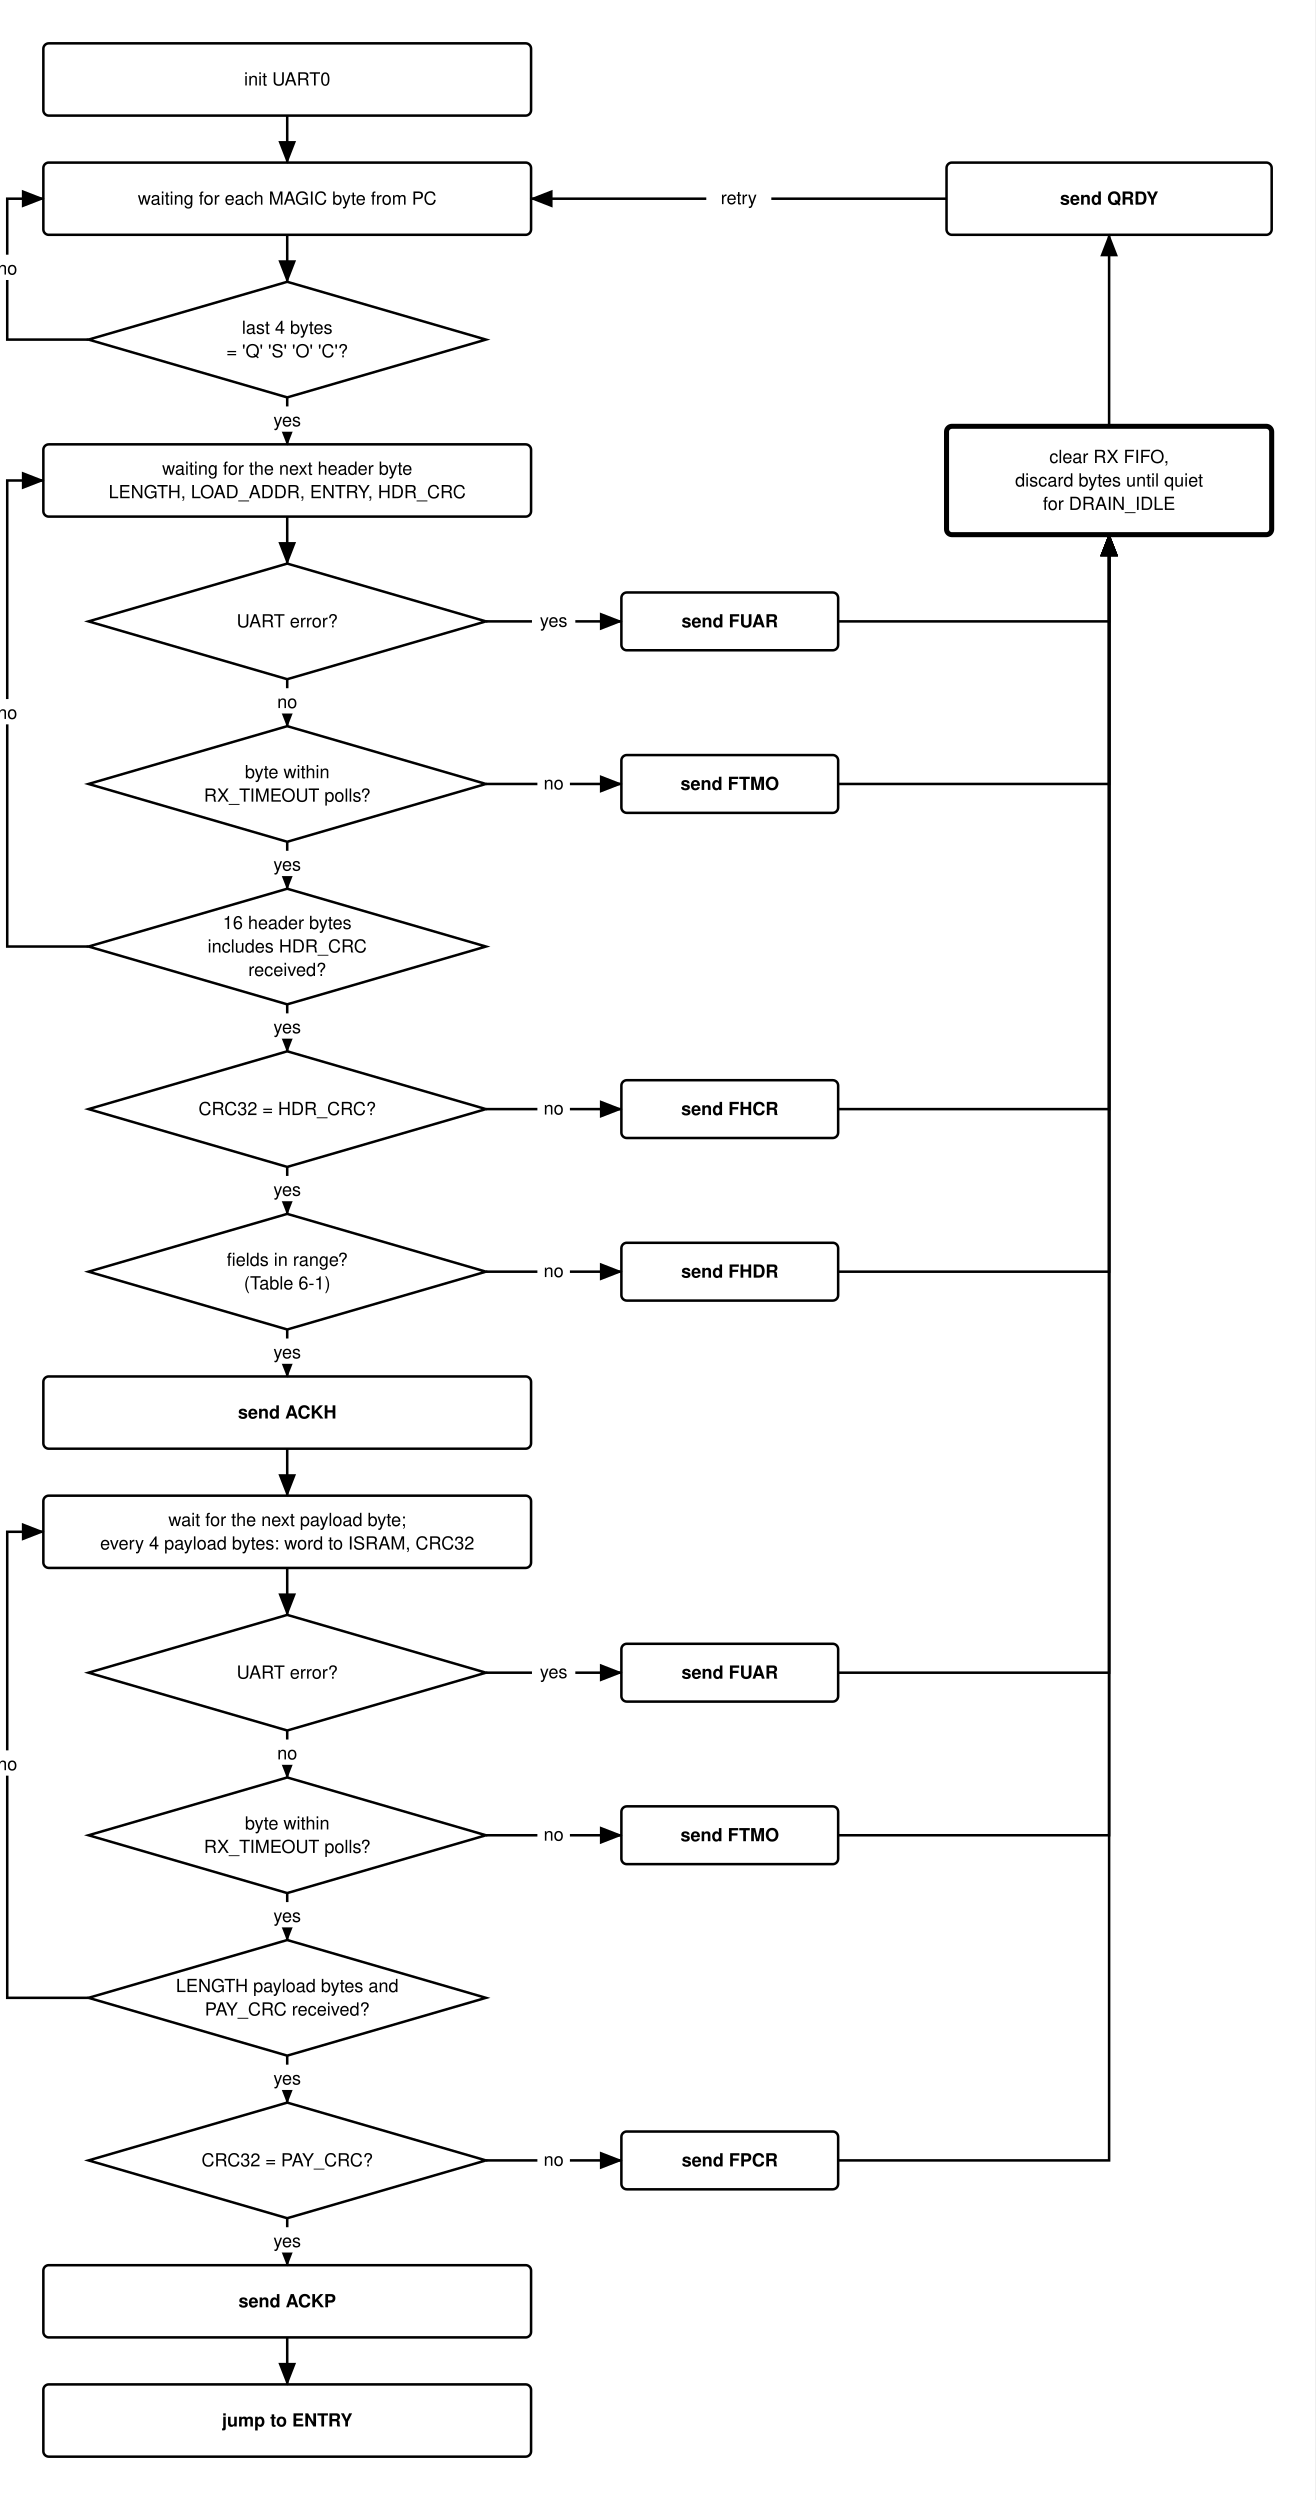
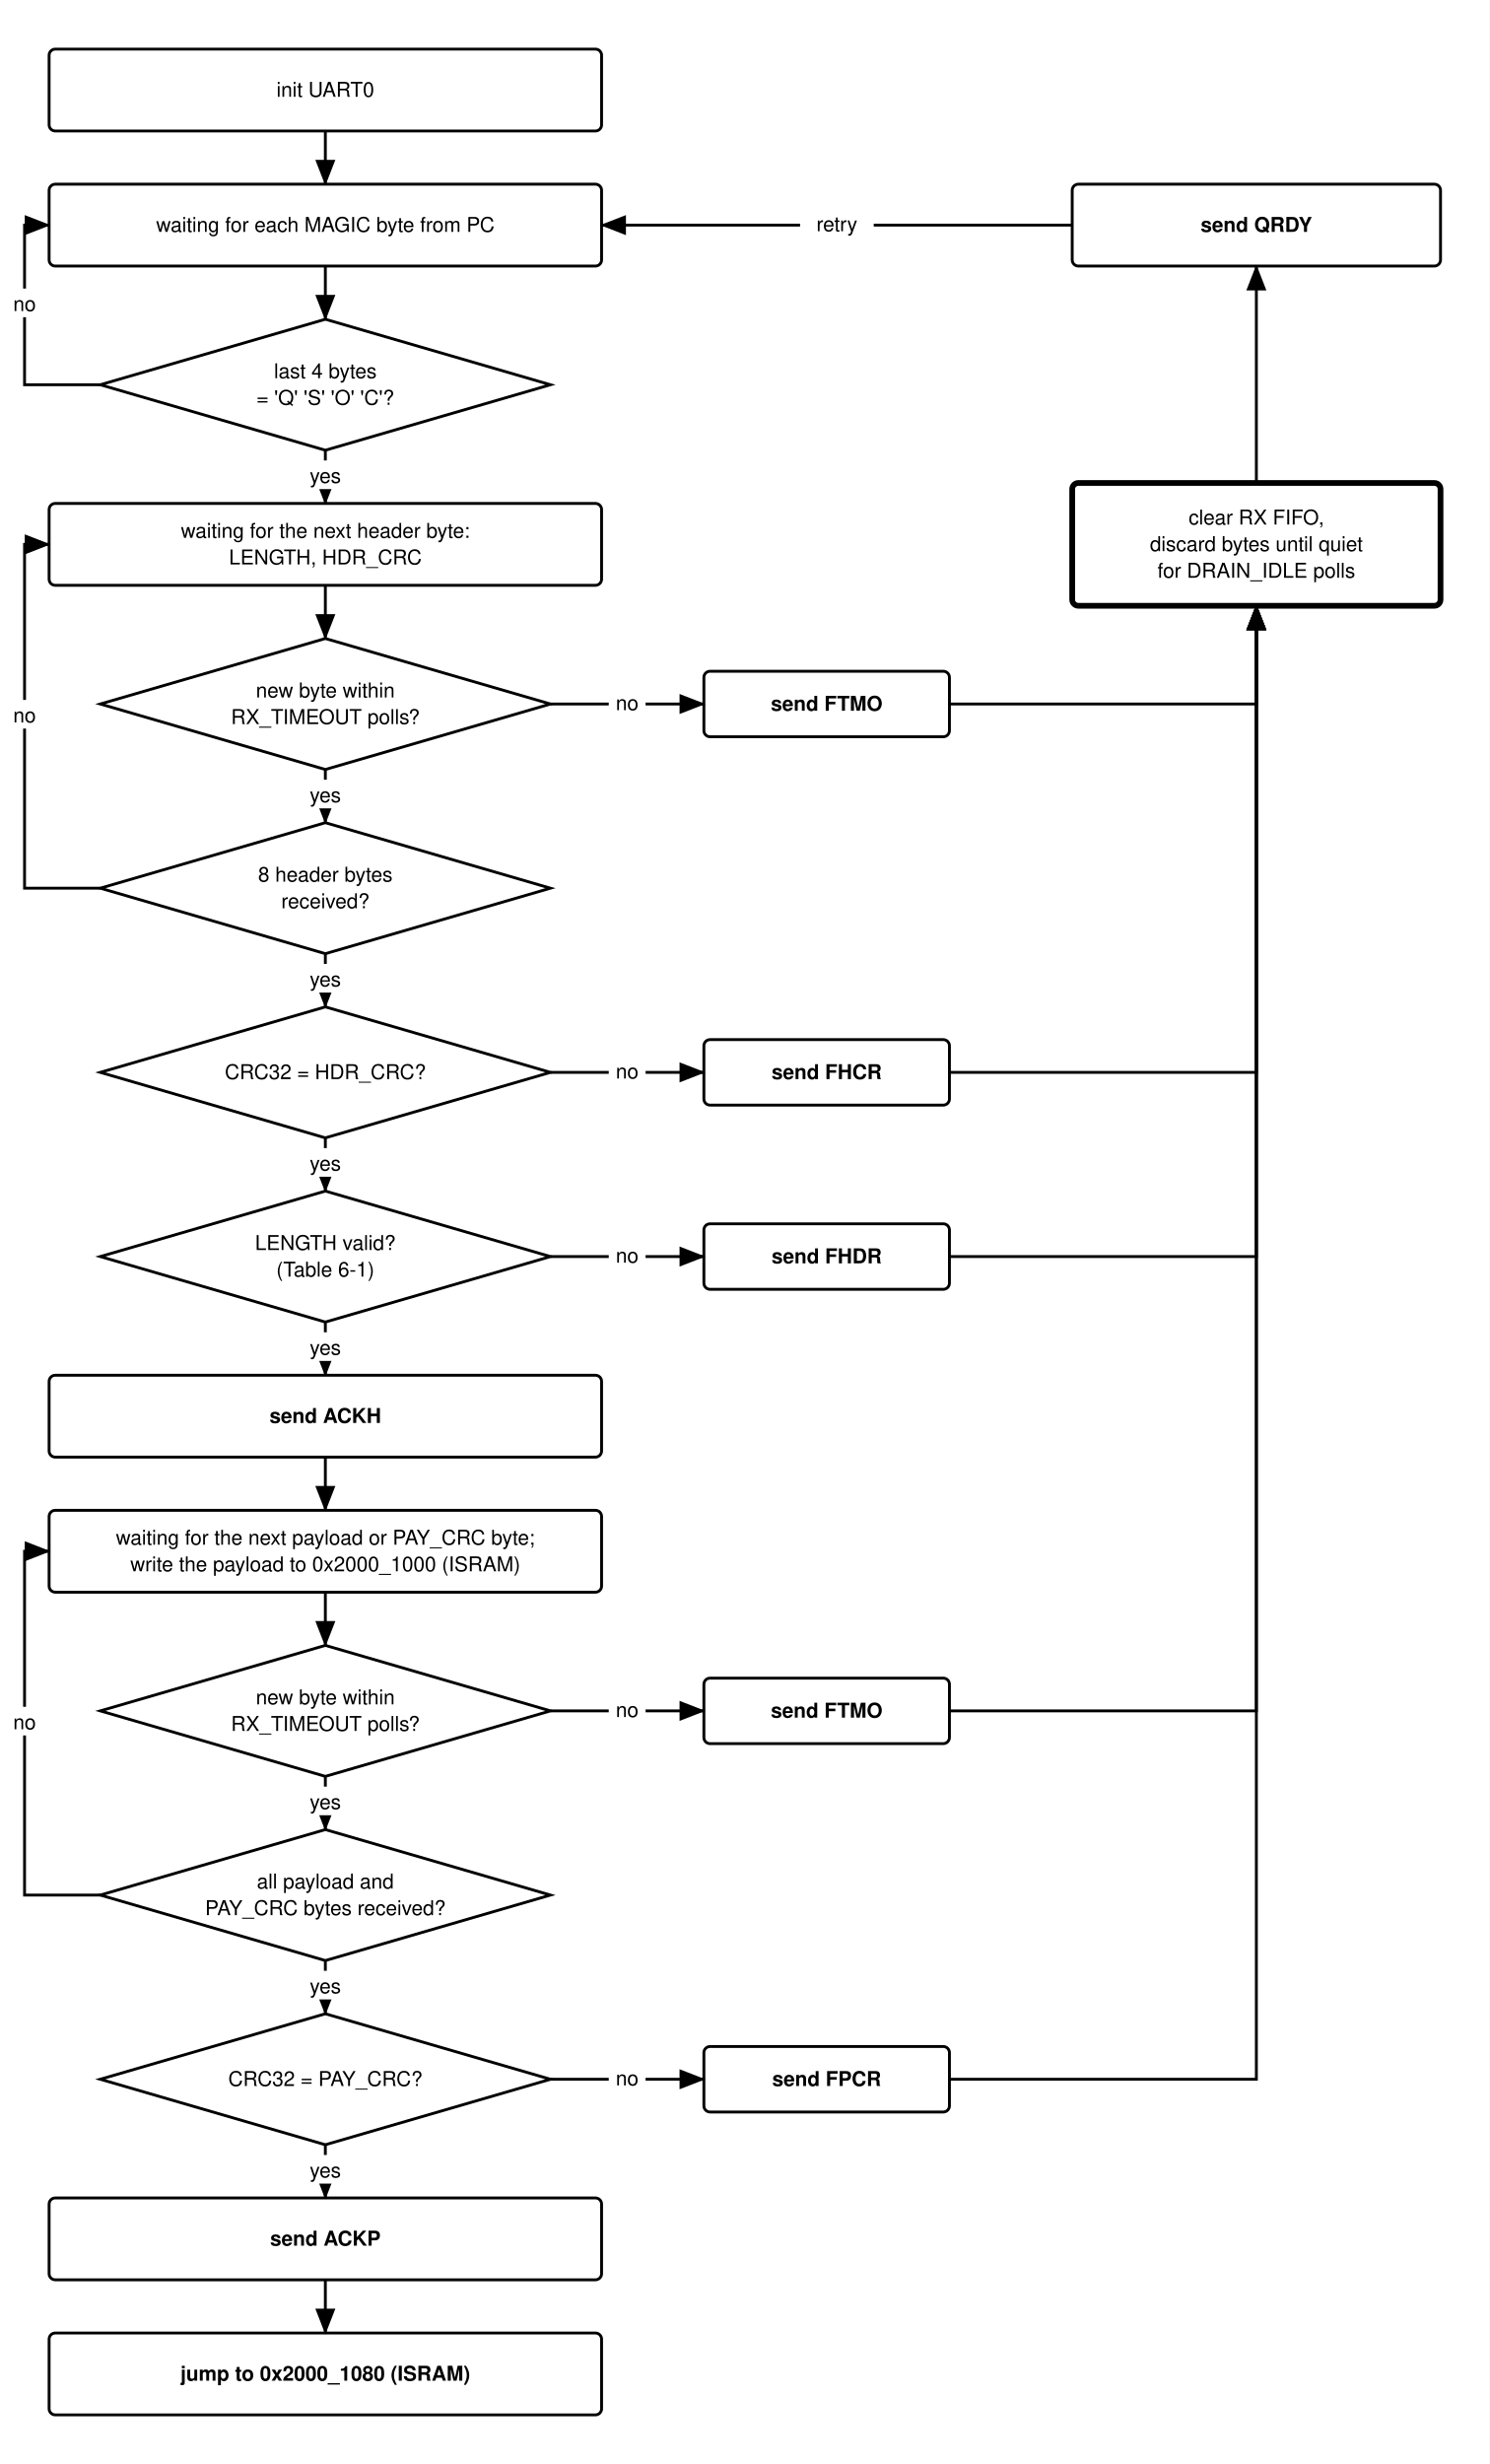
- <svg xmlns="http://www.w3.org/2000/svg" width="728" height="1384" viewBox="-4 -14 728 1384" font-family="Helvetica,Arial,sans-serif">
+ <svg xmlns="http://www.w3.org/2000/svg" width="728" height="1204" viewBox="-4 -14 728 1204" font-family="Helvetica,Arial,sans-serif">
  <defs>
    <marker id="ah" markerWidth="9" markerHeight="7" refX="8.5" refY="3.5" orient="auto">
      <polygon points="0 0, 9 3.5, 0 7" fill="#000000" />
    </marker>
    <marker id="ahs" markerWidth="9" markerHeight="7" refX="0.5" refY="3.5" orient="auto">
      <polygon points="9 0, 0 3.5, 9 7" fill="#000000" />
    </marker>
  </defs>
-   <rect x="-4" y="-14" width="728" height="1384" fill="#ffffff" />
+   <rect x="-4" y="-14" width="728" height="1204" fill="#ffffff" />
  <rect x="20" y="10" width="270" height="40" rx="3" fill="#ffffff" stroke="#000000" stroke-width="1.4" />
  <rect x="20" y="76" width="270" height="40" rx="3" fill="#ffffff" stroke="#000000" stroke-width="1.4" />
  <polygon points="155.0,142 265,174.0 155.0,206 45,174.0" fill="#ffffff" stroke="#000000" stroke-width="1.4" />
  <rect x="20" y="232" width="270" height="40" rx="3" fill="#ffffff" stroke="#000000" stroke-width="1.4" />
  <polygon points="155.0,298 265,330.0 155.0,362 45,330.0" fill="#ffffff" stroke="#000000" stroke-width="1.4" />
  <polygon points="155.0,388 265,420.0 155.0,452 45,420.0" fill="#ffffff" stroke="#000000" stroke-width="1.4" />
  <polygon points="155.0,478 265,510.0 155.0,542 45,510.0" fill="#ffffff" stroke="#000000" stroke-width="1.4" />
  <polygon points="155.0,568 265,600.0 155.0,632 45,600.0" fill="#ffffff" stroke="#000000" stroke-width="1.4" />
-   <polygon points="155.0,658 265,690.0 155.0,722 45,690.0" fill="#ffffff" stroke="#000000" stroke-width="1.4" />
-   <rect x="20" y="748" width="270" height="40" rx="3" fill="#ffffff" stroke="#000000" stroke-width="1.4" />
-   <rect x="20" y="814" width="270" height="40" rx="3" fill="#ffffff" stroke="#000000" stroke-width="1.4" />
+   <rect x="20" y="658" width="270" height="40" rx="3" fill="#ffffff" stroke="#000000" stroke-width="1.4" />
+   <rect x="20" y="724" width="270" height="40" rx="3" fill="#ffffff" stroke="#000000" stroke-width="1.4" />
+   <polygon points="155.0,790 265,822.0 155.0,854 45,822.0" fill="#ffffff" stroke="#000000" stroke-width="1.4" />
  <polygon points="155.0,880 265,912.0 155.0,944 45,912.0" fill="#ffffff" stroke="#000000" stroke-width="1.4" />
  <polygon points="155.0,970 265,1002.0 155.0,1034 45,1002.0" fill="#ffffff" stroke="#000000" stroke-width="1.4" />
-   <polygon points="155.0,1060 265,1092.0 155.0,1124 45,1092.0" fill="#ffffff" stroke="#000000" stroke-width="1.4" />
-   <polygon points="155.0,1150 265,1182.0 155.0,1214 45,1182.0" fill="#ffffff" stroke="#000000" stroke-width="1.4" />
-   <rect x="20" y="1240" width="270" height="40" rx="3" fill="#ffffff" stroke="#000000" stroke-width="1.4" />
-   <rect x="20" y="1306" width="270" height="40" rx="3" fill="#ffffff" stroke="#000000" stroke-width="1.4" />
+   <rect x="20" y="1060" width="270" height="40" rx="3" fill="#ffffff" stroke="#000000" stroke-width="1.4" />
+   <rect x="20" y="1126" width="270" height="40" rx="3" fill="#ffffff" stroke="#000000" stroke-width="1.4" />
  <rect x="520" y="76" width="180" height="40" rx="3" fill="#ffffff" stroke="#000000" stroke-width="1.4" />
  <rect x="520" y="222" width="180" height="60" rx="3" fill="#ffffff" stroke="#000000" stroke-width="2.8" />
  <rect x="340" y="314.0" width="120" height="32" rx="3" fill="#ffffff" stroke="#000000" stroke-width="1.4" />
-   <rect x="340" y="404.0" width="120" height="32" rx="3" fill="#ffffff" stroke="#000000" stroke-width="1.4" />
+   <rect x="340" y="494.0" width="120" height="32" rx="3" fill="#ffffff" stroke="#000000" stroke-width="1.4" />
  <rect x="340" y="584.0" width="120" height="32" rx="3" fill="#ffffff" stroke="#000000" stroke-width="1.4" />
-   <rect x="340" y="674.0" width="120" height="32" rx="3" fill="#ffffff" stroke="#000000" stroke-width="1.4" />
-   <rect x="340" y="896.0" width="120" height="32" rx="3" fill="#ffffff" stroke="#000000" stroke-width="1.4" />
+   <rect x="340" y="806.0" width="120" height="32" rx="3" fill="#ffffff" stroke="#000000" stroke-width="1.4" />
  <rect x="340" y="986.0" width="120" height="32" rx="3" fill="#ffffff" stroke="#000000" stroke-width="1.4" />
-   <rect x="340" y="1166.0" width="120" height="32" rx="3" fill="#ffffff" stroke="#000000" stroke-width="1.4" />
  <polyline points="155.0,50.0 155.0,76.0" fill="none" stroke="#000000" stroke-width="1.4" marker-end="url(#ah)" />
  <polyline points="155.0,116.0 155.0,142.0" fill="none" stroke="#000000" stroke-width="1.4" marker-end="url(#ah)" />
  <polyline points="155.0,206.0 155.0,232.0" fill="none" stroke="#000000" stroke-width="1.4" marker-end="url(#ah)" />
  <rect x="143.0" y="211.0" width="24.0" height="14" fill="#ffffff" />
  <text x="155.0" y="222.0" font-size="10" fill="#000000" text-anchor="middle">yes</text>
  <polyline points="155.0,272.0 155.0,298.0" fill="none" stroke="#000000" stroke-width="1.4" marker-end="url(#ah)" />
  <polyline points="155.0,362.0 155.0,388.0" fill="none" stroke="#000000" stroke-width="1.4" marker-end="url(#ah)" />
-   <rect x="146.0" y="367.0" width="18.0" height="14" fill="#ffffff" />
-   <text x="155.0" y="378.0" font-size="10" fill="#000000" text-anchor="middle">no</text>
+   <rect x="143.0" y="367.0" width="24.0" height="14" fill="#ffffff" />
+   <text x="155.0" y="378.0" font-size="10" fill="#000000" text-anchor="middle">yes</text>
  <polyline points="155.0,452.0 155.0,478.0" fill="none" stroke="#000000" stroke-width="1.4" marker-end="url(#ah)" />
  <rect x="143.0" y="457.0" width="24.0" height="14" fill="#ffffff" />
  <text x="155.0" y="468.0" font-size="10" fill="#000000" text-anchor="middle">yes</text>
  <polyline points="155.0,542.0 155.0,568.0" fill="none" stroke="#000000" stroke-width="1.4" marker-end="url(#ah)" />
  <rect x="143.0" y="547.0" width="24.0" height="14" fill="#ffffff" />
  <text x="155.0" y="558.0" font-size="10" fill="#000000" text-anchor="middle">yes</text>
  <polyline points="155.0,632.0 155.0,658.0" fill="none" stroke="#000000" stroke-width="1.4" marker-end="url(#ah)" />
  <rect x="143.0" y="637.0" width="24.0" height="14" fill="#ffffff" />
  <text x="155.0" y="648.0" font-size="10" fill="#000000" text-anchor="middle">yes</text>
-   <polyline points="155.0,722.0 155.0,748.0" fill="none" stroke="#000000" stroke-width="1.4" marker-end="url(#ah)" />
-   <rect x="143.0" y="727.0" width="24.0" height="14" fill="#ffffff" />
-   <text x="155.0" y="738.0" font-size="10" fill="#000000" text-anchor="middle">yes</text>
-   <polyline points="155.0,788.0 155.0,814.0" fill="none" stroke="#000000" stroke-width="1.4" marker-end="url(#ah)" />
+   <polyline points="155.0,698.0 155.0,724.0" fill="none" stroke="#000000" stroke-width="1.4" marker-end="url(#ah)" />
+   <polyline points="155.0,764.0 155.0,790.0" fill="none" stroke="#000000" stroke-width="1.4" marker-end="url(#ah)" />
  <polyline points="155.0,854.0 155.0,880.0" fill="none" stroke="#000000" stroke-width="1.4" marker-end="url(#ah)" />
+   <rect x="143.0" y="859.0" width="24.0" height="14" fill="#ffffff" />
+   <text x="155.0" y="870.0" font-size="10" fill="#000000" text-anchor="middle">yes</text>
  <polyline points="155.0,944.0 155.0,970.0" fill="none" stroke="#000000" stroke-width="1.4" marker-end="url(#ah)" />
-   <rect x="146.0" y="949.0" width="18.0" height="14" fill="#ffffff" />
-   <text x="155.0" y="960.0" font-size="10" fill="#000000" text-anchor="middle">no</text>
+   <rect x="143.0" y="949.0" width="24.0" height="14" fill="#ffffff" />
+   <text x="155.0" y="960.0" font-size="10" fill="#000000" text-anchor="middle">yes</text>
  <polyline points="155.0,1034.0 155.0,1060.0" fill="none" stroke="#000000" stroke-width="1.4" marker-end="url(#ah)" />
  <rect x="143.0" y="1039.0" width="24.0" height="14" fill="#ffffff" />
  <text x="155.0" y="1050.0" font-size="10" fill="#000000" text-anchor="middle">yes</text>
-   <polyline points="155.0,1124.0 155.0,1150.0" fill="none" stroke="#000000" stroke-width="1.4" marker-end="url(#ah)" />
-   <rect x="143.0" y="1129.0" width="24.0" height="14" fill="#ffffff" />
-   <text x="155.0" y="1140.0" font-size="10" fill="#000000" text-anchor="middle">yes</text>
-   <polyline points="155.0,1214.0 155.0,1240.0" fill="none" stroke="#000000" stroke-width="1.4" marker-end="url(#ah)" />
-   <rect x="143.0" y="1219.0" width="24.0" height="14" fill="#ffffff" />
-   <text x="155.0" y="1230.0" font-size="10" fill="#000000" text-anchor="middle">yes</text>
-   <polyline points="155.0,1280.0 155.0,1306.0" fill="none" stroke="#000000" stroke-width="1.4" marker-end="url(#ah)" />
-   <polyline points="45.0,174.0 0.0,174.0 0.0,96.0 20.0,96.0" fill="none" stroke="#000000" stroke-width="1.4" marker-end="url(#ah)" />
-   <rect x="-9.0" y="127.0" width="18.0" height="14" fill="#ffffff" />
-   <text x="0.0" y="138.0" font-size="10" fill="#000000" text-anchor="middle">no</text>
-   <polyline points="45.0,510.0 0.0,510.0 0.0,252.0 20.0,252.0" fill="none" stroke="#000000" stroke-width="1.4" marker-end="url(#ah)" />
-   <rect x="-9.0" y="373.0" width="18.0" height="14" fill="#ffffff" />
-   <text x="0.0" y="384.0" font-size="10" fill="#000000" text-anchor="middle">no</text>
-   <polyline points="45.0,1092.0 0.0,1092.0 0.0,834.0 20.0,834.0" fill="none" stroke="#000000" stroke-width="1.4" marker-end="url(#ah)" />
-   <rect x="-9.0" y="955.0" width="18.0" height="14" fill="#ffffff" />
-   <text x="0.0" y="966.0" font-size="10" fill="#000000" text-anchor="middle">no</text>
+   <polyline points="155.0,1100.0 155.0,1126.0" fill="none" stroke="#000000" stroke-width="1.4" marker-end="url(#ah)" />
+   <polyline points="45.0,174.0 8.0,174.0 8.0,96.0 20.0,96.0" fill="none" stroke="#000000" stroke-width="1.4" marker-end="url(#ah)" />
+   <rect x="-1.0" y="127.0" width="18.0" height="14" fill="#ffffff" />
+   <text x="8.0" y="138.0" font-size="10" fill="#000000" text-anchor="middle">no</text>
+   <polyline points="45.0,420.0 8.0,420.0 8.0,252.0 20.0,252.0" fill="none" stroke="#000000" stroke-width="1.4" marker-end="url(#ah)" />
+   <rect x="-1.0" y="328.0" width="18.0" height="14" fill="#ffffff" />
+   <text x="8.0" y="339.0" font-size="10" fill="#000000" text-anchor="middle">no</text>
+   <polyline points="45.0,912.0 8.0,912.0 8.0,744.0 20.0,744.0" fill="none" stroke="#000000" stroke-width="1.4" marker-end="url(#ah)" />
+   <rect x="-1.0" y="820.0" width="18.0" height="14" fill="#ffffff" />
+   <text x="8.0" y="831.0" font-size="10" fill="#000000" text-anchor="middle">no</text>
  <polyline points="265.0,330.0 340.0,330.0" fill="none" stroke="#000000" stroke-width="1.4" marker-end="url(#ah)" />
-   <rect x="290.5" y="322.0" width="24.0" height="14" fill="#ffffff" />
-   <text x="302.5" y="333.0" font-size="10" fill="#000000" text-anchor="middle">yes</text>
+   <rect x="293.5" y="322.0" width="18.0" height="14" fill="#ffffff" />
+   <text x="302.5" y="333.0" font-size="10" fill="#000000" text-anchor="middle">no</text>
  <polyline points="460.0,330.0 610.0,330.0 610.0,282.0" fill="none" stroke="#000000" stroke-width="1.4" marker-end="url(#ah)" />
-   <polyline points="265.0,420.0 340.0,420.0" fill="none" stroke="#000000" stroke-width="1.4" marker-end="url(#ah)" />
-   <rect x="293.5" y="412.0" width="18.0" height="14" fill="#ffffff" />
-   <text x="302.5" y="423.0" font-size="10" fill="#000000" text-anchor="middle">no</text>
-   <polyline points="460.0,420.0 610.0,420.0 610.0,282.0" fill="none" stroke="#000000" stroke-width="1.4" marker-end="url(#ah)" />
+   <polyline points="265.0,510.0 340.0,510.0" fill="none" stroke="#000000" stroke-width="1.4" marker-end="url(#ah)" />
+   <rect x="293.5" y="502.0" width="18.0" height="14" fill="#ffffff" />
+   <text x="302.5" y="513.0" font-size="10" fill="#000000" text-anchor="middle">no</text>
+   <polyline points="460.0,510.0 610.0,510.0 610.0,282.0" fill="none" stroke="#000000" stroke-width="1.4" marker-end="url(#ah)" />
  <polyline points="265.0,600.0 340.0,600.0" fill="none" stroke="#000000" stroke-width="1.4" marker-end="url(#ah)" />
  <rect x="293.5" y="592.0" width="18.0" height="14" fill="#ffffff" />
  <text x="302.5" y="603.0" font-size="10" fill="#000000" text-anchor="middle">no</text>
  <polyline points="460.0,600.0 610.0,600.0 610.0,282.0" fill="none" stroke="#000000" stroke-width="1.4" marker-end="url(#ah)" />
-   <polyline points="265.0,690.0 340.0,690.0" fill="none" stroke="#000000" stroke-width="1.4" marker-end="url(#ah)" />
-   <rect x="293.5" y="682.0" width="18.0" height="14" fill="#ffffff" />
-   <text x="302.5" y="693.0" font-size="10" fill="#000000" text-anchor="middle">no</text>
-   <polyline points="460.0,690.0 610.0,690.0 610.0,282.0" fill="none" stroke="#000000" stroke-width="1.4" marker-end="url(#ah)" />
-   <polyline points="265.0,912.0 340.0,912.0" fill="none" stroke="#000000" stroke-width="1.4" marker-end="url(#ah)" />
-   <rect x="290.5" y="904.0" width="24.0" height="14" fill="#ffffff" />
-   <text x="302.5" y="915.0" font-size="10" fill="#000000" text-anchor="middle">yes</text>
-   <polyline points="460.0,912.0 610.0,912.0 610.0,282.0" fill="none" stroke="#000000" stroke-width="1.4" marker-end="url(#ah)" />
+   <polyline points="265.0,822.0 340.0,822.0" fill="none" stroke="#000000" stroke-width="1.4" marker-end="url(#ah)" />
+   <rect x="293.5" y="814.0" width="18.0" height="14" fill="#ffffff" />
+   <text x="302.5" y="825.0" font-size="10" fill="#000000" text-anchor="middle">no</text>
+   <polyline points="460.0,822.0 610.0,822.0 610.0,282.0" fill="none" stroke="#000000" stroke-width="1.4" marker-end="url(#ah)" />
  <polyline points="265.0,1002.0 340.0,1002.0" fill="none" stroke="#000000" stroke-width="1.4" marker-end="url(#ah)" />
  <rect x="293.5" y="994.0" width="18.0" height="14" fill="#ffffff" />
  <text x="302.5" y="1005.0" font-size="10" fill="#000000" text-anchor="middle">no</text>
  <polyline points="460.0,1002.0 610.0,1002.0 610.0,282.0" fill="none" stroke="#000000" stroke-width="1.4" marker-end="url(#ah)" />
-   <polyline points="265.0,1182.0 340.0,1182.0" fill="none" stroke="#000000" stroke-width="1.4" marker-end="url(#ah)" />
-   <rect x="293.5" y="1174.0" width="18.0" height="14" fill="#ffffff" />
-   <text x="302.5" y="1185.0" font-size="10" fill="#000000" text-anchor="middle">no</text>
-   <polyline points="460.0,1182.0 610.0,1182.0 610.0,282.0" fill="none" stroke="#000000" stroke-width="1.4" marker-end="url(#ah)" />
  <polyline points="610.0,222.0 610.0,116.0" fill="none" stroke="#000000" stroke-width="1.4" marker-end="url(#ah)" />
  <polyline points="520.0,96.0 290.0,96.0" fill="none" stroke="#000000" stroke-width="1.4" marker-end="url(#ah)" />
  <rect x="387.0" y="88.0" width="36.0" height="14" fill="#ffffff" />
  <text x="405.0" y="99.0" font-size="10" fill="#000000" text-anchor="middle">retry</text>
  <text x="155.0" y="33.3" font-size="10" text-anchor="middle" fill="#000000">init UART0</text>
  <text x="155.0" y="99.3" font-size="10" text-anchor="middle" fill="#000000">waiting for each MAGIC byte from PC</text>
  <text x="155.0" y="170.8" font-size="10" text-anchor="middle" fill="#000000">last 4 bytes</text>
  <text x="155.0" y="183.8" font-size="10" text-anchor="middle" fill="#000000">= 'Q' 'S' 'O' 'C'?</text>
-   <text x="155.0" y="248.8" font-size="10" text-anchor="middle" fill="#000000">waiting for the next header byte</text>
-   <text x="155.0" y="261.8" font-size="10" text-anchor="middle" fill="#000000">LENGTH, LOAD_ADDR, ENTRY, HDR_CRC</text>
-   <text x="155.0" y="333.3" font-size="10" text-anchor="middle" fill="#000000">UART error?</text>
-   <text x="155.0" y="416.8" font-size="10" text-anchor="middle" fill="#000000">byte within</text>
-   <text x="155.0" y="429.8" font-size="10" text-anchor="middle" fill="#000000">RX_TIMEOUT polls?</text>
-   <text x="155.0" y="500.3" font-size="10" text-anchor="middle" fill="#000000">16 header bytes</text>
-   <text x="155.0" y="513.3" font-size="10" text-anchor="middle" fill="#000000">includes HDR_CRC</text>
-   <text x="155.0" y="526.3" font-size="10" text-anchor="middle" fill="#000000">received?</text>
-   <text x="155.0" y="603.3" font-size="10" text-anchor="middle" fill="#000000">CRC32 = HDR_CRC?</text>
-   <text x="155.0" y="686.8" font-size="10" text-anchor="middle" fill="#000000">fields in range?</text>
-   <text x="155.0" y="699.8" font-size="10" text-anchor="middle" fill="#000000">(Table 6-1)</text>
-   <text x="155.0" y="771.3" font-size="10" text-anchor="middle" fill="#000000" font-weight="bold">send ACKH</text>
-   <text x="155.0" y="830.8" font-size="10" text-anchor="middle" fill="#000000">wait for the next payload byte;</text>
-   <text x="155.0" y="843.8" font-size="10" text-anchor="middle" fill="#000000">every 4 payload bytes: word to ISRAM, CRC32</text>
-   <text x="155.0" y="915.3" font-size="10" text-anchor="middle" fill="#000000">UART error?</text>
-   <text x="155.0" y="998.8" font-size="10" text-anchor="middle" fill="#000000">byte within</text>
-   <text x="155.0" y="1011.8" font-size="10" text-anchor="middle" fill="#000000">RX_TIMEOUT polls?</text>
-   <text x="155.0" y="1088.8" font-size="10" text-anchor="middle" fill="#000000">LENGTH payload bytes and</text>
-   <text x="155.0" y="1101.8" font-size="10" text-anchor="middle" fill="#000000">PAY_CRC received?</text>
-   <text x="155.0" y="1185.3" font-size="10" text-anchor="middle" fill="#000000">CRC32 = PAY_CRC?</text>
-   <text x="155.0" y="1263.3" font-size="10" text-anchor="middle" fill="#000000" font-weight="bold">send ACKP</text>
-   <text x="155.0" y="1329.3" font-size="10" text-anchor="middle" fill="#000000" font-weight="bold">jump to ENTRY</text>
+   <text x="155.0" y="248.8" font-size="10" text-anchor="middle" fill="#000000">waiting for the next header byte:</text>
+   <text x="155.0" y="261.8" font-size="10" text-anchor="middle" fill="#000000">LENGTH, HDR_CRC</text>
+   <text x="155.0" y="326.8" font-size="10" text-anchor="middle" fill="#000000">new byte within</text>
+   <text x="155.0" y="339.8" font-size="10" text-anchor="middle" fill="#000000">RX_TIMEOUT polls?</text>
+   <text x="155.0" y="416.8" font-size="10" text-anchor="middle" fill="#000000">8 header bytes</text>
+   <text x="155.0" y="429.8" font-size="10" text-anchor="middle" fill="#000000">received?</text>
+   <text x="155.0" y="513.3" font-size="10" text-anchor="middle" fill="#000000">CRC32 = HDR_CRC?</text>
+   <text x="155.0" y="596.8" font-size="10" text-anchor="middle" fill="#000000">LENGTH valid?</text>
+   <text x="155.0" y="609.8" font-size="10" text-anchor="middle" fill="#000000">(Table 6-1)</text>
+   <text x="155.0" y="681.3" font-size="10" text-anchor="middle" fill="#000000" font-weight="bold">send ACKH</text>
+   <text x="155.0" y="740.8" font-size="10" text-anchor="middle" fill="#000000">waiting for the next payload or PAY_CRC byte;</text>
+   <text x="155.0" y="753.8" font-size="10" text-anchor="middle" fill="#000000">write the payload to 0x2000_1000 (ISRAM)</text>
+   <text x="155.0" y="818.8" font-size="10" text-anchor="middle" fill="#000000">new byte within</text>
+   <text x="155.0" y="831.8" font-size="10" text-anchor="middle" fill="#000000">RX_TIMEOUT polls?</text>
+   <text x="155.0" y="908.8" font-size="10" text-anchor="middle" fill="#000000">all payload and</text>
+   <text x="155.0" y="921.8" font-size="10" text-anchor="middle" fill="#000000">PAY_CRC bytes received?</text>
+   <text x="155.0" y="1005.3" font-size="10" text-anchor="middle" fill="#000000">CRC32 = PAY_CRC?</text>
+   <text x="155.0" y="1083.3" font-size="10" text-anchor="middle" fill="#000000" font-weight="bold">send ACKP</text>
+   <text x="155.0" y="1149.3" font-size="10" text-anchor="middle" fill="#000000" font-weight="bold">jump to 0x2000_1080 (ISRAM)</text>
  <text x="610.0" y="99.3" font-size="10" text-anchor="middle" fill="#000000" font-weight="bold">send QRDY</text>
  <text x="610.0" y="242.3" font-size="10" text-anchor="middle" fill="#000000">clear RX FIFO,</text>
  <text x="610.0" y="255.3" font-size="10" text-anchor="middle" fill="#000000">discard bytes until quiet</text>
-   <text x="610.0" y="268.3" font-size="10" text-anchor="middle" fill="#000000">for DRAIN_IDLE</text>
-   <text x="400.0" y="333.3" font-size="10" text-anchor="middle" fill="#000000" font-weight="bold">send FUAR</text>
-   <text x="400.0" y="423.3" font-size="10" text-anchor="middle" fill="#000000" font-weight="bold">send FTMO</text>
-   <text x="400.0" y="603.3" font-size="10" text-anchor="middle" fill="#000000" font-weight="bold">send FHCR</text>
-   <text x="400.0" y="693.3" font-size="10" text-anchor="middle" fill="#000000" font-weight="bold">send FHDR</text>
-   <text x="400.0" y="915.3" font-size="10" text-anchor="middle" fill="#000000" font-weight="bold">send FUAR</text>
-   <text x="400.0" y="1005.3" font-size="10" text-anchor="middle" fill="#000000" font-weight="bold">send FTMO</text>
-   <text x="400.0" y="1185.3" font-size="10" text-anchor="middle" fill="#000000" font-weight="bold">send FPCR</text>
+   <text x="610.0" y="268.3" font-size="10" text-anchor="middle" fill="#000000">for DRAIN_IDLE polls</text>
+   <text x="400.0" y="333.3" font-size="10" text-anchor="middle" fill="#000000" font-weight="bold">send FTMO</text>
+   <text x="400.0" y="513.3" font-size="10" text-anchor="middle" fill="#000000" font-weight="bold">send FHCR</text>
+   <text x="400.0" y="603.3" font-size="10" text-anchor="middle" fill="#000000" font-weight="bold">send FHDR</text>
+   <text x="400.0" y="825.3" font-size="10" text-anchor="middle" fill="#000000" font-weight="bold">send FTMO</text>
+   <text x="400.0" y="1005.3" font-size="10" text-anchor="middle" fill="#000000" font-weight="bold">send FPCR</text>
</svg>
